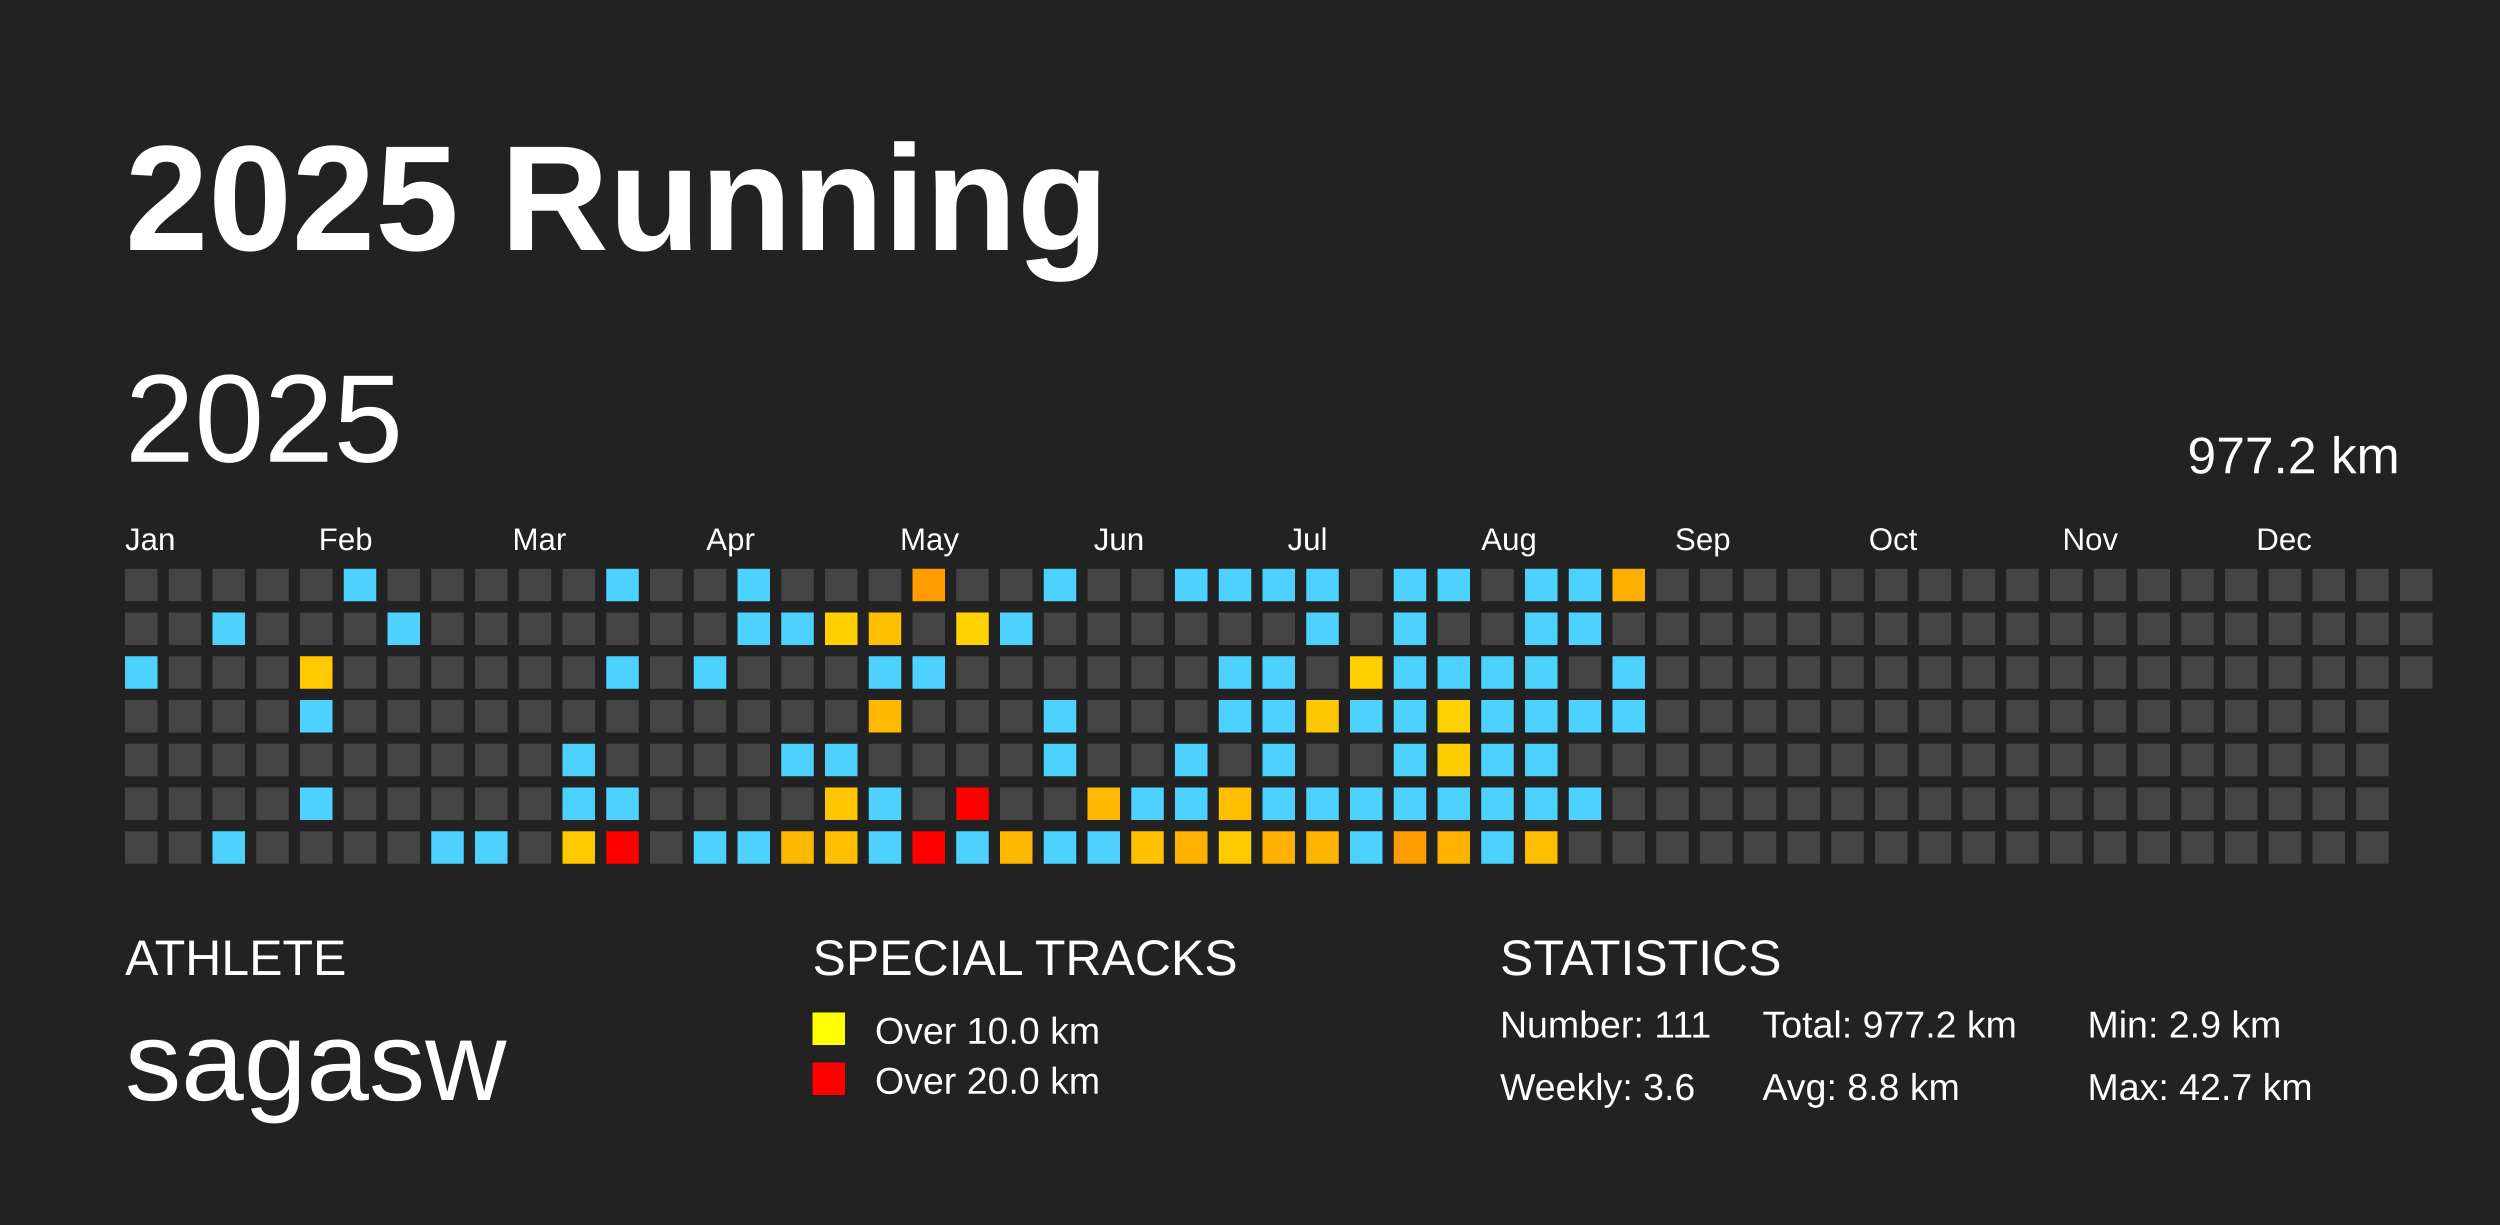
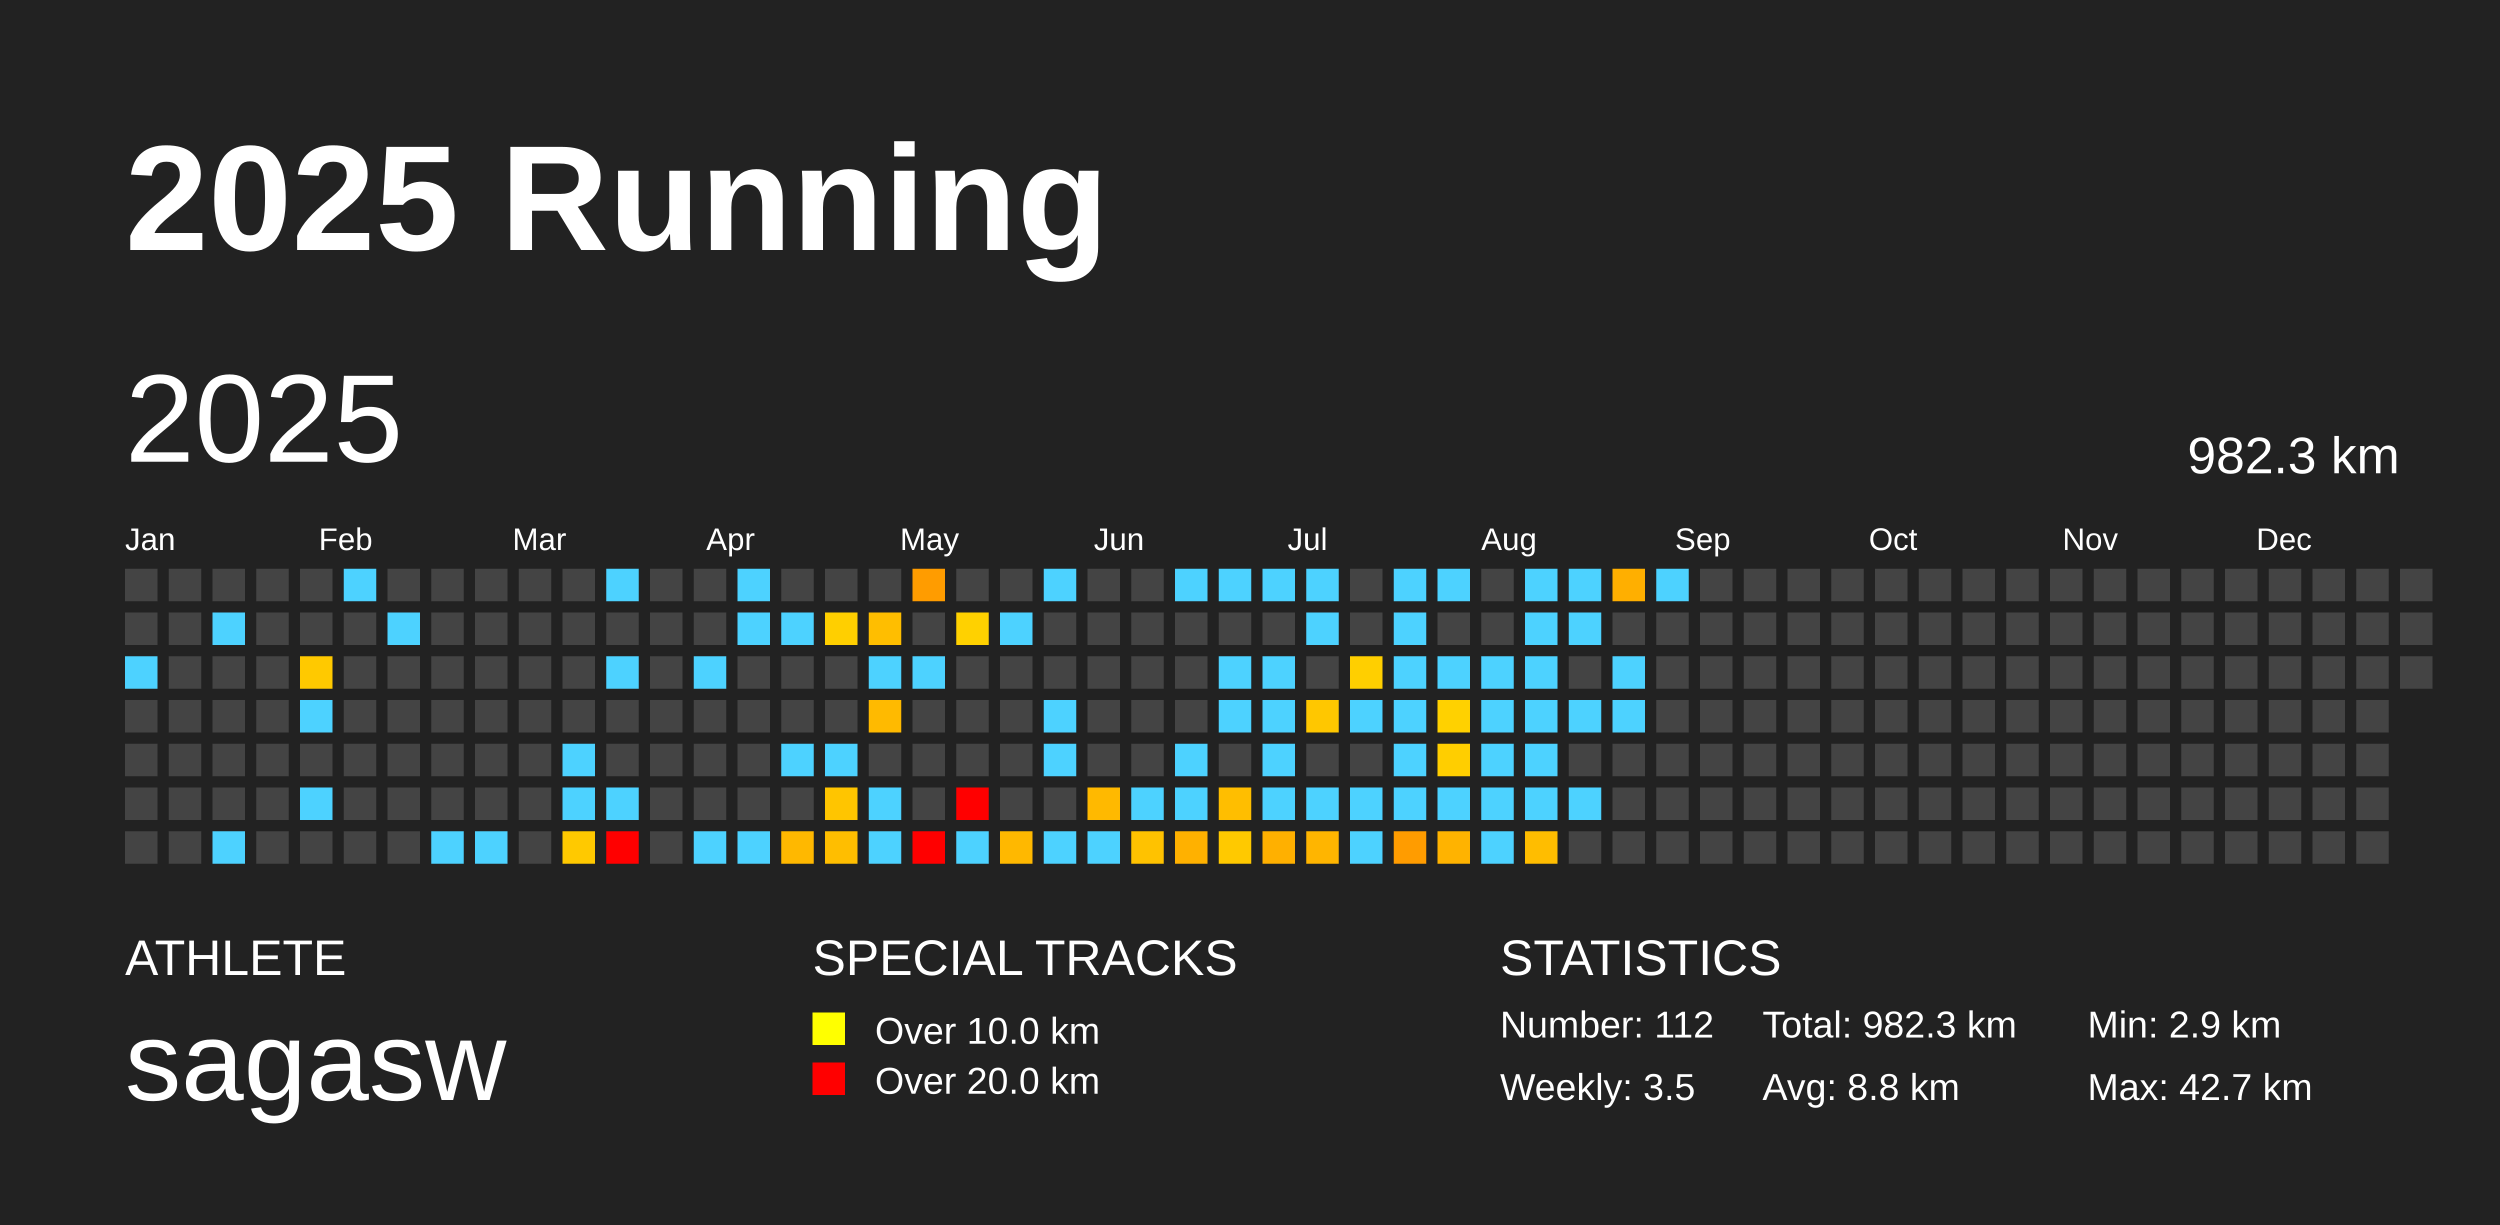
<svg xmlns="http://www.w3.org/2000/svg" baseProfile="full" height="98mm" version="1.1" viewBox="0,0,200,98" width="200mm">
  <defs />
  <rect fill="#222222" height="98" width="200" x="0" y="0" />
  <text fill="#FFFFFF" style="font-size:12px; font-family:Arial; font-weight:bold;" x="10" y="20">2025 Running</text>
  <text fill="#FFFFFF" style="font-size:4px; font-family:Arial" x="10" y="78">ATHLETE</text>
  <text fill="#FFFFFF" style="font-size:9px; font-family:Arial" x="10" y="88">sagasw</text>
  <text fill="#FFFFFF" style="font-size:4px; font-family:Arial" x="65" y="78">SPECIAL TRACKS</text>
  <rect fill="yellow" height="2.6" width="2.6" x="65" y="81" />
  <text fill="#FFFFFF" style="font-size:3px; font-family:Arial" x="70" y="83.5">Over 10.0 km</text>
  <rect fill="red" height="2.6" width="2.6" x="65" y="85" />
  <text fill="#FFFFFF" style="font-size:3px; font-family:Arial" x="70" y="87.5">Over 20.0 km</text>
  <text fill="#FFFFFF" style="font-size:4px; font-family:Arial" x="120" y="78">STATISTICS</text>
-   <text fill="#FFFFFF" style="font-size:3px; font-family:Arial" x="120" y="83">Number: 111</text>
-   <text fill="#FFFFFF" style="font-size:3px; font-family:Arial" x="120" y="88">Weekly: 3.6</text>
-   <text fill="#FFFFFF" style="font-size:3px; font-family:Arial" x="141" y="83">Total: 977.2 km</text>
+   <text fill="#FFFFFF" style="font-size:3px; font-family:Arial" x="120" y="83">Number: 112</text>
+   <text fill="#FFFFFF" style="font-size:3px; font-family:Arial" x="120" y="88">Weekly: 3.5</text>
+   <text fill="#FFFFFF" style="font-size:3px; font-family:Arial" x="141" y="83">Total: 982.3 km</text>
  <text fill="#FFFFFF" style="font-size:3px; font-family:Arial" x="141" y="88">Avg: 8.8 km</text>
  <text fill="#FFFFFF" style="font-size:3px; font-family:Arial" x="167" y="83">Min: 2.9 km</text>
  <text fill="#FFFFFF" style="font-size:3px; font-family:Arial" x="167" y="88">Max: 42.7 km</text>
  <text dominant-baseline="hanging" fill="#FFFFFF" style="font-size:10.0px; font-family:Arial;" x="10" y="30">2025</text>
-   <text dominant-baseline="hanging" fill="#FFFFFF" style="font-size:4.125px; font-family:Arial;" x="175" y="35">977.2 km</text>
+   <text dominant-baseline="hanging" fill="#FFFFFF" style="font-size:4.125px; font-family:Arial;" x="175" y="35">982.3 km</text>
  <text fill="#FFFFFF" style="font-size:2.5px; font-family:Arial" x="10.0" y="44">Jan</text>
  <text fill="#FFFFFF" style="font-size:2.5px; font-family:Arial" x="25.5" y="44">Feb</text>
  <text fill="#FFFFFF" style="font-size:2.5px; font-family:Arial" x="41.0" y="44">Mar</text>
  <text fill="#FFFFFF" style="font-size:2.5px; font-family:Arial" x="56.5" y="44">Apr</text>
  <text fill="#FFFFFF" style="font-size:2.5px; font-family:Arial" x="72.0" y="44">May</text>
  <text fill="#FFFFFF" style="font-size:2.5px; font-family:Arial" x="87.5" y="44">Jun</text>
  <text fill="#FFFFFF" style="font-size:2.5px; font-family:Arial" x="103.0" y="44">Jul</text>
  <text fill="#FFFFFF" style="font-size:2.5px; font-family:Arial" x="118.5" y="44">Aug</text>
  <text fill="#FFFFFF" style="font-size:2.5px; font-family:Arial" x="134.0" y="44">Sep</text>
  <text fill="#FFFFFF" style="font-size:2.5px; font-family:Arial" x="149.5" y="44">Oct</text>
  <text fill="#FFFFFF" style="font-size:2.5px; font-family:Arial" x="165.0" y="44">Nov</text>
  <text fill="#FFFFFF" style="font-size:2.5px; font-family:Arial" x="180.5" y="44">Dec</text>
  <rect fill="#444444" height="2.6" width="2.6" x="10.0" y="45.5" />
  <rect fill="#444444" height="2.6" width="2.6" x="10.0" y="49.0" />
  <rect fill="#4dd2ff" height="2.6" width="2.6" x="10.0" y="52.5" />
  <rect fill="#444444" height="2.6" width="2.6" x="10.0" y="56.0" />
  <rect fill="#444444" height="2.6" width="2.6" x="10.0" y="59.5" />
  <rect fill="#444444" height="2.6" width="2.6" x="10.0" y="63.0" />
  <rect fill="#444444" height="2.6" width="2.6" x="10.0" y="66.5" />
  <rect fill="#444444" height="2.6" width="2.6" x="13.5" y="45.5" />
  <rect fill="#444444" height="2.6" width="2.6" x="13.5" y="49.0" />
  <rect fill="#444444" height="2.6" width="2.6" x="13.5" y="52.5" />
  <rect fill="#444444" height="2.6" width="2.6" x="13.5" y="56.0" />
  <rect fill="#444444" height="2.6" width="2.6" x="13.5" y="59.5" />
  <rect fill="#444444" height="2.6" width="2.6" x="13.5" y="63.0" />
  <rect fill="#444444" height="2.6" width="2.6" x="13.5" y="66.5" />
  <rect fill="#444444" height="2.6" width="2.6" x="17.0" y="45.5" />
  <rect fill="#4dd2ff" height="2.6" width="2.6" x="17.0" y="49.0" />
  <rect fill="#444444" height="2.6" width="2.6" x="17.0" y="52.5" />
  <rect fill="#444444" height="2.6" width="2.6" x="17.0" y="56.0" />
  <rect fill="#444444" height="2.6" width="2.6" x="17.0" y="59.5" />
  <rect fill="#444444" height="2.6" width="2.6" x="17.0" y="63.0" />
  <rect fill="#4dd2ff" height="2.6" width="2.6" x="17.0" y="66.5" />
  <rect fill="#444444" height="2.6" width="2.6" x="20.5" y="45.5" />
  <rect fill="#444444" height="2.6" width="2.6" x="20.5" y="49.0" />
  <rect fill="#444444" height="2.6" width="2.6" x="20.5" y="52.5" />
  <rect fill="#444444" height="2.6" width="2.6" x="20.5" y="56.0" />
  <rect fill="#444444" height="2.6" width="2.6" x="20.5" y="59.5" />
  <rect fill="#444444" height="2.6" width="2.6" x="20.5" y="63.0" />
  <rect fill="#444444" height="2.6" width="2.6" x="20.5" y="66.5" />
  <rect fill="#444444" height="2.6" width="2.6" x="24.0" y="45.5" />
  <rect fill="#444444" height="2.6" width="2.6" x="24.0" y="49.0" />
  <rect fill="#ffc900" height="2.6" width="2.6" x="24.0" y="52.5" />
  <rect fill="#4dd2ff" height="2.6" width="2.6" x="24.0" y="56.0" />
  <rect fill="#444444" height="2.6" width="2.6" x="24.0" y="59.5" />
  <rect fill="#4dd2ff" height="2.6" width="2.6" x="24.0" y="63.0" />
  <rect fill="#444444" height="2.6" width="2.6" x="24.0" y="66.5" />
  <rect fill="#4dd2ff" height="2.6" width="2.6" x="27.5" y="45.5" />
  <rect fill="#444444" height="2.6" width="2.6" x="27.5" y="49.0" />
  <rect fill="#444444" height="2.6" width="2.6" x="27.5" y="52.5" />
  <rect fill="#444444" height="2.6" width="2.6" x="27.5" y="56.0" />
  <rect fill="#444444" height="2.6" width="2.6" x="27.5" y="59.5" />
  <rect fill="#444444" height="2.6" width="2.6" x="27.5" y="63.0" />
  <rect fill="#444444" height="2.6" width="2.6" x="27.5" y="66.5" />
  <rect fill="#444444" height="2.6" width="2.6" x="31.0" y="45.5" />
  <rect fill="#4dd2ff" height="2.6" width="2.6" x="31.0" y="49.0" />
  <rect fill="#444444" height="2.6" width="2.6" x="31.0" y="52.5" />
  <rect fill="#444444" height="2.6" width="2.6" x="31.0" y="56.0" />
  <rect fill="#444444" height="2.6" width="2.6" x="31.0" y="59.5" />
  <rect fill="#444444" height="2.6" width="2.6" x="31.0" y="63.0" />
  <rect fill="#444444" height="2.6" width="2.6" x="31.0" y="66.5" />
  <rect fill="#444444" height="2.6" width="2.6" x="34.5" y="45.5" />
  <rect fill="#444444" height="2.6" width="2.6" x="34.5" y="49.0" />
  <rect fill="#444444" height="2.6" width="2.6" x="34.5" y="52.5" />
  <rect fill="#444444" height="2.6" width="2.6" x="34.5" y="56.0" />
  <rect fill="#444444" height="2.6" width="2.6" x="34.5" y="59.5" />
  <rect fill="#444444" height="2.6" width="2.6" x="34.5" y="63.0" />
  <rect fill="#4dd2ff" height="2.6" width="2.6" x="34.5" y="66.5" />
  <rect fill="#444444" height="2.6" width="2.6" x="38.0" y="45.5" />
  <rect fill="#444444" height="2.6" width="2.6" x="38.0" y="49.0" />
  <rect fill="#444444" height="2.6" width="2.6" x="38.0" y="52.5" />
  <rect fill="#444444" height="2.6" width="2.6" x="38.0" y="56.0" />
  <rect fill="#444444" height="2.6" width="2.6" x="38.0" y="59.5" />
  <rect fill="#444444" height="2.6" width="2.6" x="38.0" y="63.0" />
  <rect fill="#4dd2ff" height="2.6" width="2.6" x="38.0" y="66.5" />
  <rect fill="#444444" height="2.6" width="2.6" x="41.5" y="45.5" />
  <rect fill="#444444" height="2.6" width="2.6" x="41.5" y="49.0" />
  <rect fill="#444444" height="2.6" width="2.6" x="41.5" y="52.5" />
  <rect fill="#444444" height="2.6" width="2.6" x="41.5" y="56.0" />
  <rect fill="#444444" height="2.6" width="2.6" x="41.5" y="59.5" />
  <rect fill="#444444" height="2.6" width="2.6" x="41.5" y="63.0" />
  <rect fill="#444444" height="2.6" width="2.6" x="41.5" y="66.5" />
  <rect fill="#444444" height="2.6" width="2.6" x="45.0" y="45.5" />
  <rect fill="#444444" height="2.6" width="2.6" x="45.0" y="49.0" />
  <rect fill="#444444" height="2.6" width="2.6" x="45.0" y="52.5" />
  <rect fill="#444444" height="2.6" width="2.6" x="45.0" y="56.0" />
  <rect fill="#4dd2ff" height="2.6" width="2.6" x="45.0" y="59.5" />
  <rect fill="#4dd2ff" height="2.6" width="2.6" x="45.0" y="63.0" />
  <rect fill="#ffc900" height="2.6" width="2.6" x="45.0" y="66.5" />
  <rect fill="#4dd2ff" height="2.6" width="2.6" x="48.5" y="45.5" />
  <rect fill="#444444" height="2.6" width="2.6" x="48.5" y="49.0" />
  <rect fill="#4dd2ff" height="2.6" width="2.6" x="48.5" y="52.5" />
  <rect fill="#444444" height="2.6" width="2.6" x="48.5" y="56.0" />
  <rect fill="#444444" height="2.6" width="2.6" x="48.5" y="59.5" />
  <rect fill="#4dd2ff" height="2.6" width="2.6" x="48.5" y="63.0" />
  <rect fill="red" height="2.6" width="2.6" x="48.5" y="66.5" />
  <rect fill="#444444" height="2.6" width="2.6" x="52.0" y="45.5" />
  <rect fill="#444444" height="2.6" width="2.6" x="52.0" y="49.0" />
  <rect fill="#444444" height="2.6" width="2.6" x="52.0" y="52.5" />
  <rect fill="#444444" height="2.6" width="2.6" x="52.0" y="56.0" />
  <rect fill="#444444" height="2.6" width="2.6" x="52.0" y="59.5" />
  <rect fill="#444444" height="2.6" width="2.6" x="52.0" y="63.0" />
  <rect fill="#444444" height="2.6" width="2.6" x="52.0" y="66.5" />
  <rect fill="#444444" height="2.6" width="2.6" x="55.5" y="45.5" />
  <rect fill="#444444" height="2.6" width="2.6" x="55.5" y="49.0" />
  <rect fill="#4dd2ff" height="2.6" width="2.6" x="55.5" y="52.5" />
  <rect fill="#444444" height="2.6" width="2.6" x="55.5" y="56.0" />
  <rect fill="#444444" height="2.6" width="2.6" x="55.5" y="59.5" />
  <rect fill="#444444" height="2.6" width="2.6" x="55.5" y="63.0" />
  <rect fill="#4dd2ff" height="2.6" width="2.6" x="55.5" y="66.5" />
  <rect fill="#4dd2ff" height="2.6" width="2.6" x="59.0" y="45.5" />
  <rect fill="#4dd2ff" height="2.6" width="2.6" x="59.0" y="49.0" />
  <rect fill="#444444" height="2.6" width="2.6" x="59.0" y="52.5" />
  <rect fill="#444444" height="2.6" width="2.6" x="59.0" y="56.0" />
  <rect fill="#444444" height="2.6" width="2.6" x="59.0" y="59.5" />
  <rect fill="#444444" height="2.6" width="2.6" x="59.0" y="63.0" />
  <rect fill="#4dd2ff" height="2.6" width="2.6" x="59.0" y="66.5" />
  <rect fill="#444444" height="2.6" width="2.6" x="62.5" y="45.5" />
  <rect fill="#4dd2ff" height="2.6" width="2.6" x="62.5" y="49.0" />
  <rect fill="#444444" height="2.6" width="2.6" x="62.5" y="52.5" />
  <rect fill="#444444" height="2.6" width="2.6" x="62.5" y="56.0" />
  <rect fill="#4dd2ff" height="2.6" width="2.6" x="62.5" y="59.5" />
  <rect fill="#444444" height="2.6" width="2.6" x="62.5" y="63.0" />
  <rect fill="#ffb800" height="2.6" width="2.6" x="62.5" y="66.5" />
  <rect fill="#444444" height="2.6" width="2.6" x="66.0" y="45.5" />
  <rect fill="#ffcf00" height="2.6" width="2.6" x="66.0" y="49.0" />
  <rect fill="#444444" height="2.6" width="2.6" x="66.0" y="52.5" />
  <rect fill="#444444" height="2.6" width="2.6" x="66.0" y="56.0" />
  <rect fill="#4dd2ff" height="2.6" width="2.6" x="66.0" y="59.5" />
  <rect fill="#ffc500" height="2.6" width="2.6" x="66.0" y="63.0" />
  <rect fill="#ffbe00" height="2.6" width="2.6" x="66.0" y="66.5" />
  <rect fill="#444444" height="2.6" width="2.6" x="69.5" y="45.5" />
  <rect fill="#ffbe00" height="2.6" width="2.6" x="69.5" y="49.0" />
  <rect fill="#4dd2ff" height="2.6" width="2.6" x="69.5" y="52.5" />
  <rect fill="#ffba00" height="2.6" width="2.6" x="69.5" y="56.0" />
  <rect fill="#444444" height="2.6" width="2.6" x="69.5" y="59.5" />
  <rect fill="#4dd2ff" height="2.6" width="2.6" x="69.5" y="63.0" />
  <rect fill="#4dd2ff" height="2.6" width="2.6" x="69.5" y="66.5" />
  <rect fill="#ff9c00" height="2.6" width="2.6" x="73.0" y="45.5" />
  <rect fill="#444444" height="2.6" width="2.6" x="73.0" y="49.0" />
  <rect fill="#4dd2ff" height="2.6" width="2.6" x="73.0" y="52.5" />
  <rect fill="#444444" height="2.6" width="2.6" x="73.0" y="56.0" />
  <rect fill="#444444" height="2.6" width="2.6" x="73.0" y="59.5" />
  <rect fill="#444444" height="2.6" width="2.6" x="73.0" y="63.0" />
  <rect fill="red" height="2.6" width="2.6" x="73.0" y="66.5" />
  <rect fill="#444444" height="2.6" width="2.6" x="76.5" y="45.5" />
  <rect fill="#ffd100" height="2.6" width="2.6" x="76.5" y="49.0" />
  <rect fill="#444444" height="2.6" width="2.6" x="76.5" y="52.5" />
  <rect fill="#444444" height="2.6" width="2.6" x="76.5" y="56.0" />
  <rect fill="#444444" height="2.6" width="2.6" x="76.5" y="59.5" />
  <rect fill="red" height="2.6" width="2.6" x="76.5" y="63.0" />
  <rect fill="#4dd2ff" height="2.6" width="2.6" x="76.5" y="66.5" />
  <rect fill="#444444" height="2.6" width="2.6" x="80.0" y="45.5" />
  <rect fill="#4dd2ff" height="2.6" width="2.6" x="80.0" y="49.0" />
  <rect fill="#444444" height="2.6" width="2.6" x="80.0" y="52.5" />
  <rect fill="#444444" height="2.6" width="2.6" x="80.0" y="56.0" />
  <rect fill="#444444" height="2.6" width="2.6" x="80.0" y="59.5" />
  <rect fill="#444444" height="2.6" width="2.6" x="80.0" y="63.0" />
  <rect fill="#ffb800" height="2.6" width="2.6" x="80.0" y="66.5" />
  <rect fill="#4dd2ff" height="2.6" width="2.6" x="83.5" y="45.5" />
  <rect fill="#444444" height="2.6" width="2.6" x="83.5" y="49.0" />
  <rect fill="#444444" height="2.6" width="2.6" x="83.5" y="52.5" />
  <rect fill="#4dd2ff" height="2.6" width="2.6" x="83.5" y="56.0" />
  <rect fill="#4dd2ff" height="2.6" width="2.6" x="83.5" y="59.5" />
  <rect fill="#444444" height="2.6" width="2.6" x="83.5" y="63.0" />
  <rect fill="#4dd2ff" height="2.6" width="2.6" x="83.5" y="66.5" />
  <rect fill="#444444" height="2.6" width="2.6" x="87.0" y="45.5" />
  <rect fill="#444444" height="2.6" width="2.6" x="87.0" y="49.0" />
  <rect fill="#444444" height="2.6" width="2.6" x="87.0" y="52.5" />
  <rect fill="#444444" height="2.6" width="2.6" x="87.0" y="56.0" />
  <rect fill="#444444" height="2.6" width="2.6" x="87.0" y="59.5" />
  <rect fill="#ffb900" height="2.6" width="2.6" x="87.0" y="63.0" />
  <rect fill="#4dd2ff" height="2.6" width="2.6" x="87.0" y="66.5" />
  <rect fill="#444444" height="2.6" width="2.6" x="90.5" y="45.5" />
  <rect fill="#444444" height="2.6" width="2.6" x="90.5" y="49.0" />
  <rect fill="#444444" height="2.6" width="2.6" x="90.5" y="52.5" />
  <rect fill="#444444" height="2.6" width="2.6" x="90.5" y="56.0" />
  <rect fill="#444444" height="2.6" width="2.6" x="90.5" y="59.5" />
  <rect fill="#4dd2ff" height="2.6" width="2.6" x="90.5" y="63.0" />
  <rect fill="#ffc200" height="2.6" width="2.6" x="90.5" y="66.5" />
  <rect fill="#4dd2ff" height="2.6" width="2.6" x="94.0" y="45.5" />
  <rect fill="#444444" height="2.6" width="2.6" x="94.0" y="49.0" />
  <rect fill="#444444" height="2.6" width="2.6" x="94.0" y="52.5" />
  <rect fill="#444444" height="2.6" width="2.6" x="94.0" y="56.0" />
  <rect fill="#4dd2ff" height="2.6" width="2.6" x="94.0" y="59.5" />
  <rect fill="#4dd2ff" height="2.6" width="2.6" x="94.0" y="63.0" />
  <rect fill="#ffb100" height="2.6" width="2.6" x="94.0" y="66.5" />
  <rect fill="#4dd2ff" height="2.6" width="2.6" x="97.5" y="45.5" />
  <rect fill="#444444" height="2.6" width="2.6" x="97.5" y="49.0" />
  <rect fill="#4dd2ff" height="2.6" width="2.6" x="97.5" y="52.5" />
  <rect fill="#4dd2ff" height="2.6" width="2.6" x="97.5" y="56.0" />
  <rect fill="#444444" height="2.6" width="2.6" x="97.5" y="59.5" />
  <rect fill="#ffbe00" height="2.6" width="2.6" x="97.5" y="63.0" />
  <rect fill="#ffc900" height="2.6" width="2.6" x="97.5" y="66.5" />
  <rect fill="#4dd2ff" height="2.6" width="2.6" x="101.0" y="45.5" />
  <rect fill="#444444" height="2.6" width="2.6" x="101.0" y="49.0" />
  <rect fill="#4dd2ff" height="2.6" width="2.6" x="101.0" y="52.5" />
  <rect fill="#4dd2ff" height="2.6" width="2.6" x="101.0" y="56.0" />
  <rect fill="#4dd2ff" height="2.6" width="2.6" x="101.0" y="59.5" />
  <rect fill="#4dd2ff" height="2.6" width="2.6" x="101.0" y="63.0" />
  <rect fill="#ffb000" height="2.6" width="2.6" x="101.0" y="66.5" />
  <rect fill="#4dd2ff" height="2.6" width="2.6" x="104.5" y="45.5" />
  <rect fill="#4dd2ff" height="2.6" width="2.6" x="104.5" y="49.0" />
  <rect fill="#444444" height="2.6" width="2.6" x="104.5" y="52.5" />
  <rect fill="#ffc700" height="2.6" width="2.6" x="104.5" y="56.0" />
  <rect fill="#444444" height="2.6" width="2.6" x="104.5" y="59.5" />
  <rect fill="#4dd2ff" height="2.6" width="2.6" x="104.5" y="63.0" />
  <rect fill="#ffb500" height="2.6" width="2.6" x="104.5" y="66.5" />
  <rect fill="#444444" height="2.6" width="2.6" x="108.0" y="45.5" />
  <rect fill="#444444" height="2.6" width="2.6" x="108.0" y="49.0" />
  <rect fill="#ffcf00" height="2.6" width="2.6" x="108.0" y="52.5" />
  <rect fill="#4dd2ff" height="2.6" width="2.6" x="108.0" y="56.0" />
  <rect fill="#444444" height="2.6" width="2.6" x="108.0" y="59.5" />
  <rect fill="#4dd2ff" height="2.6" width="2.6" x="108.0" y="63.0" />
  <rect fill="#4dd2ff" height="2.6" width="2.6" x="108.0" y="66.5" />
  <rect fill="#4dd2ff" height="2.6" width="2.6" x="111.5" y="45.5" />
  <rect fill="#4dd2ff" height="2.6" width="2.6" x="111.5" y="49.0" />
  <rect fill="#4dd2ff" height="2.6" width="2.6" x="111.5" y="52.5" />
  <rect fill="#4dd2ff" height="2.6" width="2.6" x="111.5" y="56.0" />
  <rect fill="#4dd2ff" height="2.6" width="2.6" x="111.5" y="59.5" />
  <rect fill="#4dd2ff" height="2.6" width="2.6" x="111.5" y="63.0" />
  <rect fill="#ff9c00" height="2.6" width="2.6" x="111.5" y="66.5" />
  <rect fill="#4dd2ff" height="2.6" width="2.6" x="115.0" y="45.5" />
  <rect fill="#444444" height="2.6" width="2.6" x="115.0" y="49.0" />
  <rect fill="#4dd2ff" height="2.6" width="2.6" x="115.0" y="52.5" />
  <rect fill="#ffd100" height="2.6" width="2.6" x="115.0" y="56.0" />
  <rect fill="#ffce00" height="2.6" width="2.6" x="115.0" y="59.5" />
  <rect fill="#4dd2ff" height="2.6" width="2.6" x="115.0" y="63.0" />
  <rect fill="#ffb300" height="2.6" width="2.6" x="115.0" y="66.5" />
  <rect fill="#444444" height="2.6" width="2.6" x="118.5" y="45.5" />
  <rect fill="#444444" height="2.6" width="2.6" x="118.5" y="49.0" />
  <rect fill="#4dd2ff" height="2.6" width="2.6" x="118.5" y="52.5" />
  <rect fill="#4dd2ff" height="2.6" width="2.6" x="118.5" y="56.0" />
  <rect fill="#4dd2ff" height="2.6" width="2.6" x="118.5" y="59.5" />
  <rect fill="#4dd2ff" height="2.6" width="2.6" x="118.5" y="63.0" />
  <rect fill="#4dd2ff" height="2.6" width="2.6" x="118.5" y="66.5" />
  <rect fill="#4dd2ff" height="2.6" width="2.6" x="122.0" y="45.5" />
  <rect fill="#4dd2ff" height="2.6" width="2.6" x="122.0" y="49.0" />
  <rect fill="#4dd2ff" height="2.6" width="2.6" x="122.0" y="52.5" />
  <rect fill="#4dd2ff" height="2.6" width="2.6" x="122.0" y="56.0" />
  <rect fill="#4dd2ff" height="2.6" width="2.6" x="122.0" y="59.5" />
  <rect fill="#4dd2ff" height="2.6" width="2.6" x="122.0" y="63.0" />
  <rect fill="#ffbd00" height="2.6" width="2.6" x="122.0" y="66.5" />
  <rect fill="#4dd2ff" height="2.6" width="2.6" x="125.5" y="45.5" />
  <rect fill="#4dd2ff" height="2.6" width="2.6" x="125.5" y="49.0" />
  <rect fill="#444444" height="2.6" width="2.6" x="125.5" y="52.5" />
  <rect fill="#4dd2ff" height="2.6" width="2.6" x="125.5" y="56.0" />
  <rect fill="#444444" height="2.6" width="2.6" x="125.5" y="59.5" />
  <rect fill="#4dd2ff" height="2.6" width="2.6" x="125.5" y="63.0" />
  <rect fill="#444444" height="2.6" width="2.6" x="125.5" y="66.5" />
  <rect fill="#ffaf00" height="2.6" width="2.6" x="129.0" y="45.5" />
  <rect fill="#444444" height="2.6" width="2.6" x="129.0" y="49.0" />
  <rect fill="#4dd2ff" height="2.6" width="2.6" x="129.0" y="52.5" />
  <rect fill="#4dd2ff" height="2.6" width="2.6" x="129.0" y="56.0" />
  <rect fill="#444444" height="2.6" width="2.6" x="129.0" y="59.5" />
  <rect fill="#444444" height="2.6" width="2.6" x="129.0" y="63.0" />
  <rect fill="#444444" height="2.6" width="2.6" x="129.0" y="66.5" />
-   <rect fill="#444444" height="2.6" width="2.6" x="132.5" y="45.5" />
+   <rect fill="#4dd2ff" height="2.6" width="2.6" x="132.5" y="45.5" />
  <rect fill="#444444" height="2.6" width="2.6" x="132.5" y="49.0" />
  <rect fill="#444444" height="2.6" width="2.6" x="132.5" y="52.5" />
  <rect fill="#444444" height="2.6" width="2.6" x="132.5" y="56.0" />
  <rect fill="#444444" height="2.6" width="2.6" x="132.5" y="59.5" />
  <rect fill="#444444" height="2.6" width="2.6" x="132.5" y="63.0" />
  <rect fill="#444444" height="2.6" width="2.6" x="132.5" y="66.5" />
  <rect fill="#444444" height="2.6" width="2.6" x="136.0" y="45.5" />
  <rect fill="#444444" height="2.6" width="2.6" x="136.0" y="49.0" />
  <rect fill="#444444" height="2.6" width="2.6" x="136.0" y="52.5" />
  <rect fill="#444444" height="2.6" width="2.6" x="136.0" y="56.0" />
  <rect fill="#444444" height="2.6" width="2.6" x="136.0" y="59.5" />
  <rect fill="#444444" height="2.6" width="2.6" x="136.0" y="63.0" />
  <rect fill="#444444" height="2.6" width="2.6" x="136.0" y="66.5" />
  <rect fill="#444444" height="2.6" width="2.6" x="139.5" y="45.5" />
  <rect fill="#444444" height="2.6" width="2.6" x="139.5" y="49.0" />
  <rect fill="#444444" height="2.6" width="2.6" x="139.5" y="52.5" />
  <rect fill="#444444" height="2.6" width="2.6" x="139.5" y="56.0" />
  <rect fill="#444444" height="2.6" width="2.6" x="139.5" y="59.5" />
  <rect fill="#444444" height="2.6" width="2.6" x="139.5" y="63.0" />
  <rect fill="#444444" height="2.6" width="2.6" x="139.5" y="66.5" />
  <rect fill="#444444" height="2.6" width="2.6" x="143.0" y="45.5" />
  <rect fill="#444444" height="2.6" width="2.6" x="143.0" y="49.0" />
  <rect fill="#444444" height="2.6" width="2.6" x="143.0" y="52.5" />
  <rect fill="#444444" height="2.6" width="2.6" x="143.0" y="56.0" />
  <rect fill="#444444" height="2.6" width="2.6" x="143.0" y="59.5" />
  <rect fill="#444444" height="2.6" width="2.6" x="143.0" y="63.0" />
  <rect fill="#444444" height="2.6" width="2.6" x="143.0" y="66.5" />
  <rect fill="#444444" height="2.6" width="2.6" x="146.5" y="45.5" />
  <rect fill="#444444" height="2.6" width="2.6" x="146.5" y="49.0" />
  <rect fill="#444444" height="2.6" width="2.6" x="146.5" y="52.5" />
  <rect fill="#444444" height="2.6" width="2.6" x="146.5" y="56.0" />
  <rect fill="#444444" height="2.6" width="2.6" x="146.5" y="59.5" />
  <rect fill="#444444" height="2.6" width="2.6" x="146.5" y="63.0" />
  <rect fill="#444444" height="2.6" width="2.6" x="146.5" y="66.5" />
  <rect fill="#444444" height="2.6" width="2.6" x="150.0" y="45.5" />
  <rect fill="#444444" height="2.6" width="2.6" x="150.0" y="49.0" />
  <rect fill="#444444" height="2.6" width="2.6" x="150.0" y="52.5" />
  <rect fill="#444444" height="2.6" width="2.6" x="150.0" y="56.0" />
  <rect fill="#444444" height="2.6" width="2.6" x="150.0" y="59.5" />
  <rect fill="#444444" height="2.6" width="2.6" x="150.0" y="63.0" />
  <rect fill="#444444" height="2.6" width="2.6" x="150.0" y="66.5" />
  <rect fill="#444444" height="2.6" width="2.6" x="153.5" y="45.5" />
  <rect fill="#444444" height="2.6" width="2.6" x="153.5" y="49.0" />
  <rect fill="#444444" height="2.6" width="2.6" x="153.5" y="52.5" />
  <rect fill="#444444" height="2.6" width="2.6" x="153.5" y="56.0" />
  <rect fill="#444444" height="2.6" width="2.6" x="153.5" y="59.5" />
  <rect fill="#444444" height="2.6" width="2.6" x="153.5" y="63.0" />
  <rect fill="#444444" height="2.6" width="2.6" x="153.5" y="66.5" />
  <rect fill="#444444" height="2.6" width="2.6" x="157.0" y="45.5" />
  <rect fill="#444444" height="2.6" width="2.6" x="157.0" y="49.0" />
  <rect fill="#444444" height="2.6" width="2.6" x="157.0" y="52.5" />
  <rect fill="#444444" height="2.6" width="2.6" x="157.0" y="56.0" />
  <rect fill="#444444" height="2.6" width="2.6" x="157.0" y="59.5" />
  <rect fill="#444444" height="2.6" width="2.6" x="157.0" y="63.0" />
  <rect fill="#444444" height="2.6" width="2.6" x="157.0" y="66.5" />
  <rect fill="#444444" height="2.6" width="2.6" x="160.5" y="45.5" />
  <rect fill="#444444" height="2.6" width="2.6" x="160.5" y="49.0" />
  <rect fill="#444444" height="2.6" width="2.6" x="160.5" y="52.5" />
  <rect fill="#444444" height="2.6" width="2.6" x="160.5" y="56.0" />
  <rect fill="#444444" height="2.6" width="2.6" x="160.5" y="59.5" />
  <rect fill="#444444" height="2.6" width="2.6" x="160.5" y="63.0" />
  <rect fill="#444444" height="2.6" width="2.6" x="160.5" y="66.5" />
  <rect fill="#444444" height="2.6" width="2.6" x="164.0" y="45.5" />
  <rect fill="#444444" height="2.6" width="2.6" x="164.0" y="49.0" />
  <rect fill="#444444" height="2.6" width="2.6" x="164.0" y="52.5" />
  <rect fill="#444444" height="2.6" width="2.6" x="164.0" y="56.0" />
  <rect fill="#444444" height="2.6" width="2.6" x="164.0" y="59.5" />
  <rect fill="#444444" height="2.6" width="2.6" x="164.0" y="63.0" />
  <rect fill="#444444" height="2.6" width="2.6" x="164.0" y="66.5" />
  <rect fill="#444444" height="2.6" width="2.6" x="167.5" y="45.5" />
  <rect fill="#444444" height="2.6" width="2.6" x="167.5" y="49.0" />
  <rect fill="#444444" height="2.6" width="2.6" x="167.5" y="52.5" />
  <rect fill="#444444" height="2.6" width="2.6" x="167.5" y="56.0" />
  <rect fill="#444444" height="2.6" width="2.6" x="167.5" y="59.5" />
  <rect fill="#444444" height="2.6" width="2.6" x="167.5" y="63.0" />
  <rect fill="#444444" height="2.6" width="2.6" x="167.5" y="66.5" />
  <rect fill="#444444" height="2.6" width="2.6" x="171.0" y="45.5" />
  <rect fill="#444444" height="2.6" width="2.6" x="171.0" y="49.0" />
  <rect fill="#444444" height="2.6" width="2.6" x="171.0" y="52.5" />
  <rect fill="#444444" height="2.6" width="2.6" x="171.0" y="56.0" />
  <rect fill="#444444" height="2.6" width="2.6" x="171.0" y="59.5" />
  <rect fill="#444444" height="2.6" width="2.6" x="171.0" y="63.0" />
  <rect fill="#444444" height="2.6" width="2.6" x="171.0" y="66.5" />
  <rect fill="#444444" height="2.6" width="2.6" x="174.5" y="45.5" />
  <rect fill="#444444" height="2.6" width="2.6" x="174.5" y="49.0" />
  <rect fill="#444444" height="2.6" width="2.6" x="174.5" y="52.5" />
  <rect fill="#444444" height="2.6" width="2.6" x="174.5" y="56.0" />
  <rect fill="#444444" height="2.6" width="2.6" x="174.5" y="59.5" />
  <rect fill="#444444" height="2.6" width="2.6" x="174.5" y="63.0" />
  <rect fill="#444444" height="2.6" width="2.6" x="174.5" y="66.5" />
  <rect fill="#444444" height="2.6" width="2.6" x="178.0" y="45.5" />
  <rect fill="#444444" height="2.6" width="2.6" x="178.0" y="49.0" />
  <rect fill="#444444" height="2.6" width="2.6" x="178.0" y="52.5" />
  <rect fill="#444444" height="2.6" width="2.6" x="178.0" y="56.0" />
  <rect fill="#444444" height="2.6" width="2.6" x="178.0" y="59.5" />
  <rect fill="#444444" height="2.6" width="2.6" x="178.0" y="63.0" />
  <rect fill="#444444" height="2.6" width="2.6" x="178.0" y="66.5" />
  <rect fill="#444444" height="2.6" width="2.6" x="181.5" y="45.5" />
  <rect fill="#444444" height="2.6" width="2.6" x="181.5" y="49.0" />
  <rect fill="#444444" height="2.6" width="2.6" x="181.5" y="52.5" />
  <rect fill="#444444" height="2.6" width="2.6" x="181.5" y="56.0" />
  <rect fill="#444444" height="2.6" width="2.6" x="181.5" y="59.5" />
  <rect fill="#444444" height="2.6" width="2.6" x="181.5" y="63.0" />
  <rect fill="#444444" height="2.6" width="2.6" x="181.5" y="66.5" />
  <rect fill="#444444" height="2.6" width="2.6" x="185.0" y="45.5" />
  <rect fill="#444444" height="2.6" width="2.6" x="185.0" y="49.0" />
  <rect fill="#444444" height="2.6" width="2.6" x="185.0" y="52.5" />
  <rect fill="#444444" height="2.6" width="2.6" x="185.0" y="56.0" />
  <rect fill="#444444" height="2.6" width="2.6" x="185.0" y="59.5" />
  <rect fill="#444444" height="2.6" width="2.6" x="185.0" y="63.0" />
  <rect fill="#444444" height="2.6" width="2.6" x="185.0" y="66.5" />
  <rect fill="#444444" height="2.6" width="2.6" x="188.5" y="45.5" />
  <rect fill="#444444" height="2.6" width="2.6" x="188.5" y="49.0" />
  <rect fill="#444444" height="2.6" width="2.6" x="188.5" y="52.5" />
  <rect fill="#444444" height="2.6" width="2.6" x="188.5" y="56.0" />
  <rect fill="#444444" height="2.6" width="2.6" x="188.5" y="59.5" />
  <rect fill="#444444" height="2.6" width="2.6" x="188.5" y="63.0" />
  <rect fill="#444444" height="2.6" width="2.6" x="188.5" y="66.5" />
  <rect fill="#444444" height="2.6" width="2.6" x="192.0" y="45.5" />
  <rect fill="#444444" height="2.6" width="2.6" x="192.0" y="49.0" />
  <rect fill="#444444" height="2.6" width="2.6" x="192.0" y="52.5" />
</svg>
